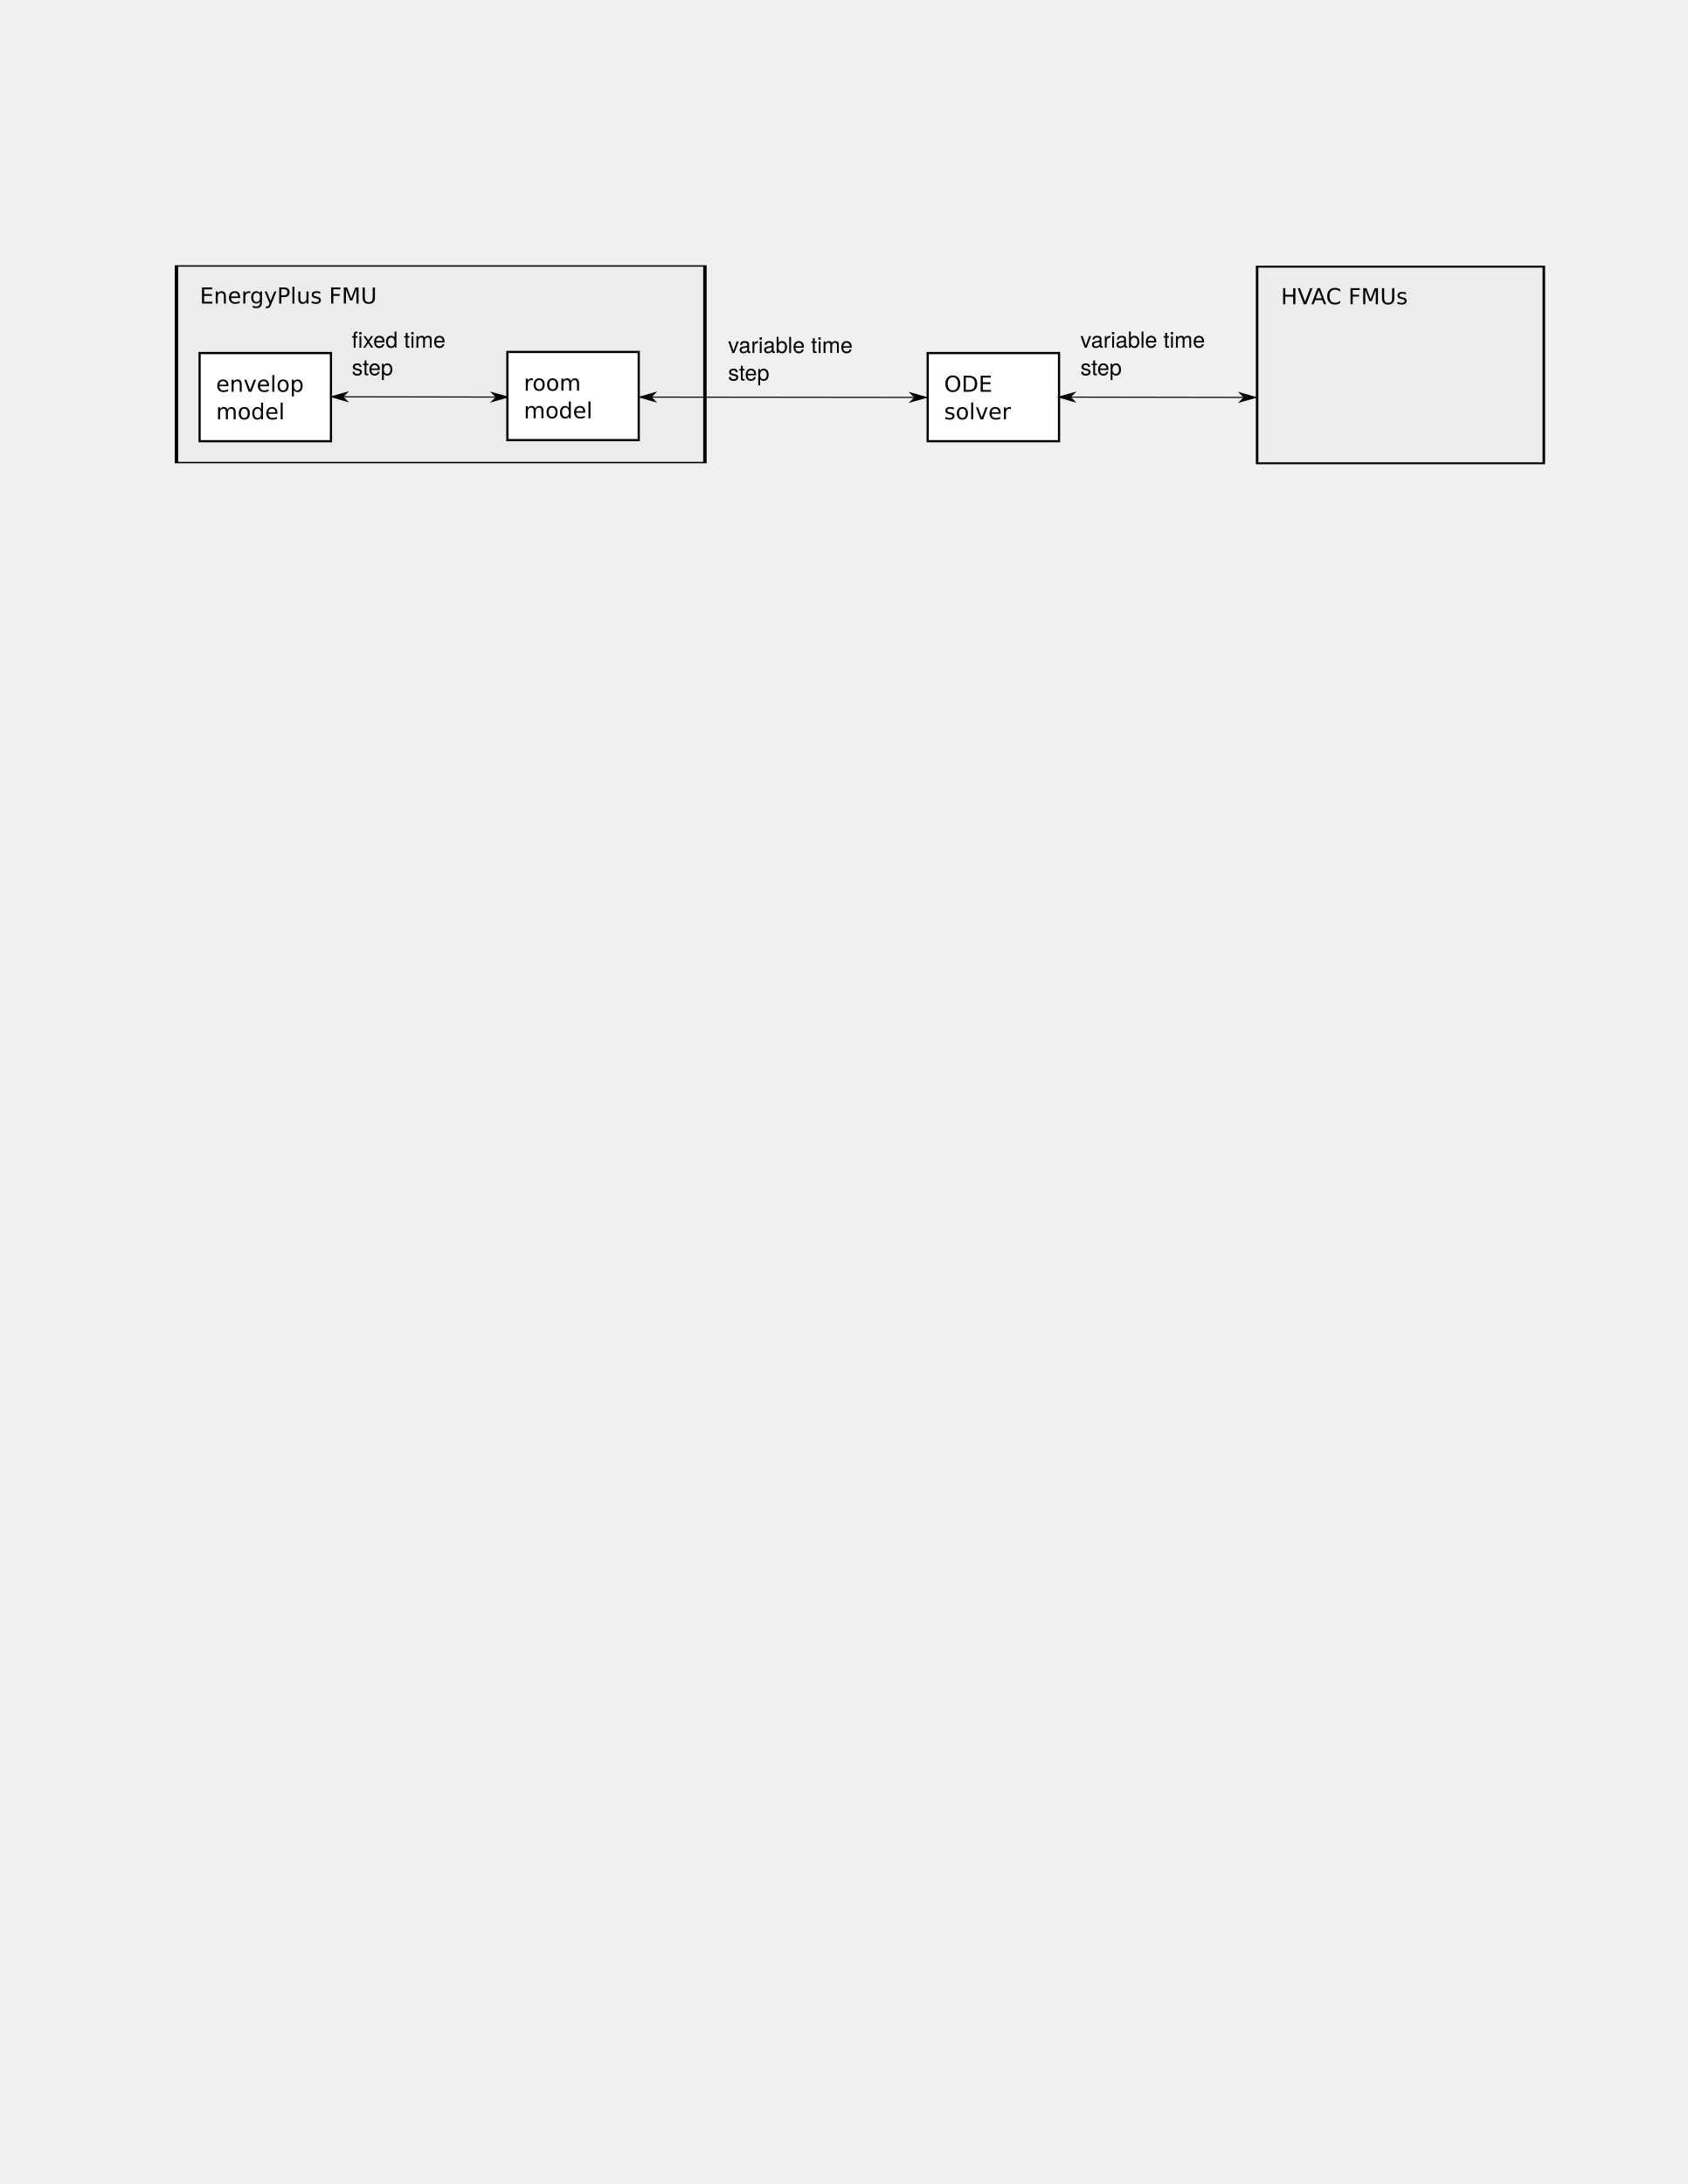
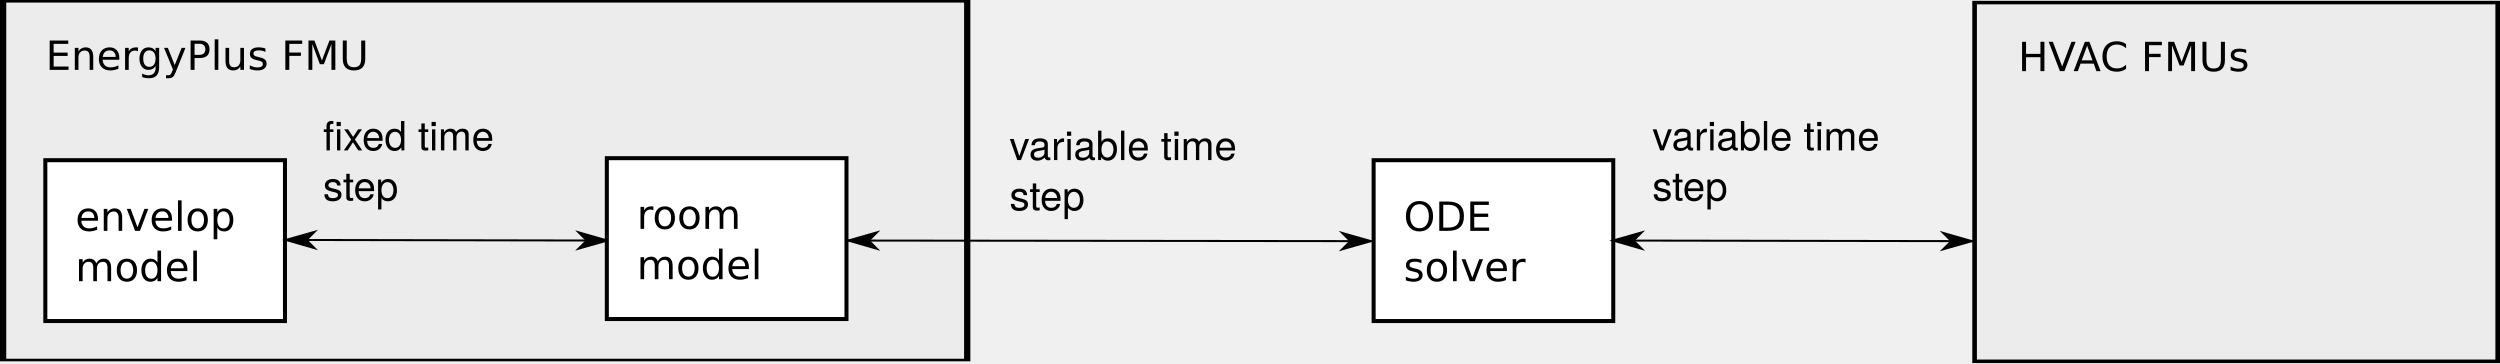
- <svg xmlns="http://www.w3.org/2000/svg" width="765" height="990" id="svg2" version="1.1">
+ <svg xmlns="http://www.w3.org/2000/svg" width="621.097" height="90.197" id="svg2" version="1.1">
  <defs id="defs4">
-     <marker orient="auto" refY="0.0" refX="0.0" id="Arrow1Lstart" style="overflow:visible">
-       <path id="path4331" d="M 0.0,0.0 L 5.0,-5.0 L -12.5,0.0 L 5.0,5.0 L 0.0,0.0 z " style="fill-rule:evenodd;stroke:#000000;stroke-width:1.0pt" transform="scale(0.8) translate(12.5,0)" />
+     <marker orient="auto" refY="0" refX="0" id="Arrow1Lstart" style="overflow:visible">
+       <path id="path4331" d="M 0,0 5,-5 -12.5,0 5,5 0,0 Z" style="fill-rule:evenodd;stroke:#000000;stroke-width:1pt" transform="matrix(0.8,0,0,0.8,10,0)" />
    </marker>
-     <marker orient="auto" refY="0.0" refX="0.0" id="Arrow2Lstart" style="overflow:visible">
-       <path id="path4349" style="fill-rule:evenodd;stroke-width:0.625;stroke-linejoin:round" d="M 8.719,4.034 L -2.207,0.016 L 8.719,-4.002 C 6.973,-1.63 6.983,1.616 8.719,4.034 z " transform="scale(1.1) translate(1,0)" />
+     <marker orient="auto" refY="0" refX="0" id="Arrow2Lstart" style="overflow:visible">
+       <path id="path4349" style="fill-rule:evenodd;stroke-width:0.625;stroke-linejoin:round" d="M 8.719,4.034 -2.207,0.016 8.719,-4.002 c -1.745,2.372 -1.735,5.617 -6e-7,8.035 z" transform="matrix(1.1,0,0,1.1,1.1,0)" />
    </marker>
-     <marker orient="auto" refY="0.0" refX="0.0" id="Arrow1Mend" style="overflow:visible;">
-       <path id="path4340" d="M 0.0,0.0 L 5.0,-5.0 L -12.5,0.0 L 5.0,5.0 L 0.0,0.0 z " style="fill-rule:evenodd;stroke:#000000;stroke-width:1.0pt;" transform="scale(0.4) rotate(180) translate(10,0)" />
+     <marker orient="auto" refY="0" refX="0" id="Arrow1Mend" style="overflow:visible">
+       <path id="path4340" d="M 0,0 5,-5 -12.5,0 5,5 0,0 Z" style="fill-rule:evenodd;stroke:#000000;stroke-width:1pt" transform="matrix(-0.4,0,0,-0.4,-4,0)" />
    </marker>
-     <marker orient="auto" refY="0.0" refX="0.0" id="Arrow2Lend" style="overflow:visible;">
-       <path id="path4352" style="fill-rule:evenodd;stroke-width:0.625;stroke-linejoin:round;" d="M 8.719,4.034 L -2.207,0.016 L 8.719,-4.002 C 6.973,-1.63 6.983,1.616 8.719,4.034 z " transform="scale(1.1) rotate(180) translate(1,0)" />
+     <marker orient="auto" refY="0" refX="0" id="Arrow2Lend" style="overflow:visible">
+       <path id="path4352" style="fill-rule:evenodd;stroke-width:0.625;stroke-linejoin:round" d="M 8.719,4.034 -2.207,0.016 8.719,-4.002 c -1.745,2.372 -1.735,5.617 -6e-7,8.035 z" transform="matrix(-1.1,0,0,-1.1,-1.1,0)" />
    </marker>
-     <marker orient="auto" refY="0.0" refX="0.0" id="Arrow1Lend" style="overflow:visible;">
-       <path id="path3898" d="M 0.0,0.0 L 5.0,-5.0 L -12.5,0.0 L 5.0,5.0 L 0.0,0.0 z " style="fill-rule:evenodd;stroke:#000000;stroke-width:1.0pt;" transform="scale(0.8) rotate(180) translate(12.5,0)" />
+     <marker orient="auto" refY="0" refX="0" id="Arrow1Lend" style="overflow:visible">
+       <path id="path3898" d="M 0,0 5,-5 -12.5,0 5,5 0,0 Z" style="fill-rule:evenodd;stroke:#000000;stroke-width:1pt" transform="matrix(-0.8,0,0,-0.8,-10,0)" />
    </marker>
    <marker orient="auto" refY="0" refX="0" id="Arrow1Lstart-9" style="overflow:visible">
-       <path id="path4331-9" d="M 0,0 5,-5 -12.5,0 5,5 0,0 z" style="fill-rule:evenodd;stroke:#000000;stroke-width:1pt" transform="matrix(0.8,0,0,0.8,10,0)" />
+       <path id="path4331-9" d="M 0,0 5,-5 -12.5,0 5,5 0,0 Z" style="fill-rule:evenodd;stroke:#000000;stroke-width:1pt" transform="matrix(0.8,0,0,0.8,10,0)" />
    </marker>
    <marker orient="auto" refY="0" refX="0" id="Arrow1Lend-2" style="overflow:visible">
-       <path id="path3898-7" d="M 0,0 5,-5 -12.5,0 5,5 0,0 z" style="fill-rule:evenodd;stroke:#000000;stroke-width:1pt" transform="matrix(-0.8,0,0,-0.8,-10,0)" />
+       <path id="path3898-7" d="M 0,0 5,-5 -12.5,0 5,5 0,0 Z" style="fill-rule:evenodd;stroke:#000000;stroke-width:1pt" transform="matrix(-0.8,0,0,-0.8,-10,0)" />
    </marker>
    <marker orient="auto" refY="0" refX="0" id="Arrow1Lstart-3" style="overflow:visible">
-       <path id="path4331-2" d="M 0,0 5,-5 -12.5,0 5,5 0,0 z" style="fill-rule:evenodd;stroke:#000000;stroke-width:1pt" transform="matrix(0.8,0,0,0.8,10,0)" />
+       <path id="path4331-2" d="M 0,0 5,-5 -12.5,0 5,5 0,0 Z" style="fill-rule:evenodd;stroke:#000000;stroke-width:1pt" transform="matrix(0.8,0,0,0.8,10,0)" />
    </marker>
    <marker orient="auto" refY="0" refX="0" id="Arrow1Lend-0" style="overflow:visible">
-       <path id="path3898-5" d="M 0,0 5,-5 -12.5,0 5,5 0,0 z" style="fill-rule:evenodd;stroke:#000000;stroke-width:1pt" transform="matrix(-0.8,0,0,-0.8,-10,0)" />
+       <path id="path3898-5" d="M 0,0 5,-5 -12.5,0 5,5 0,0 Z" style="fill-rule:evenodd;stroke:#000000;stroke-width:1pt" transform="matrix(-0.8,0,0,-0.8,-10,0)" />
    </marker>
    <marker orient="auto" refY="0" refX="0" id="Arrow1Lstart-1" style="overflow:visible">
-       <path id="path4331-99" d="M 0,0 5,-5 -12.5,0 5,5 0,0 z" style="fill-rule:evenodd;stroke:#000000;stroke-width:1pt" transform="matrix(0.8,0,0,0.8,10,0)" />
+       <path id="path4331-99" d="M 0,0 5,-5 -12.5,0 5,5 0,0 Z" style="fill-rule:evenodd;stroke:#000000;stroke-width:1pt" transform="matrix(0.8,0,0,0.8,10,0)" />
    </marker>
    <marker orient="auto" refY="0" refX="0" id="Arrow1Lend-4" style="overflow:visible">
-       <path id="path3898-76" d="M 0,0 5,-5 -12.5,0 5,5 0,0 z" style="fill-rule:evenodd;stroke:#000000;stroke-width:1pt" transform="matrix(-0.8,0,0,-0.8,-10,0)" />
+       <path id="path3898-76" d="M 0,0 5,-5 -12.5,0 5,5 0,0 Z" style="fill-rule:evenodd;stroke:#000000;stroke-width:1pt" transform="matrix(-0.8,0,0,-0.8,-10,0)" />
    </marker>
  </defs>
-   <g id="layer1" transform="translate(0,-62.36218)">
+   <g id="layer1" transform="translate(-79.20381,-182.6021)">
    <g transform="matrix(2.677349,0,0,2.04254,324.2222,-269.9117)" id="g3111-6-2" style="fill:#ececec">
-       <rect transform="scale(-1,1)" y="221.857" x="-140.253" height="43.633" width="48.54" id="rect3069-1-0-4" style="fill:#ececec;fill-opacity:1;fill-rule:nonzero;stroke:#000000;stroke-width:0.428;stroke-linecap:butt;stroke-linejoin:miter;stroke-miterlimit:4;stroke-opacity:1;stroke-dasharray:none" />
+       <rect transform="scale(-1,1)" y="221.857" x="-140.253" height="43.633" width="48.54" id="rect3069-1-0-4" style="fill:#ececec;fill-opacity:1;fill-rule:nonzero;stroke:#000000;stroke-width:0.428;stroke-linecap:butt;stroke-linejoin:miter;stroke-miterlimit:4;stroke-dasharray:none;stroke-opacity:1" />
    </g>
-     <text xml:space="preserve" style="font-size:12px;font-style:normal;font-variant:normal;font-weight:normal;font-stretch:normal;text-align:start;line-height:125%;letter-spacing:0px;word-spacing:0px;writing-mode:lr-tb;text-anchor:start;fill:#000000;fill-opacity:1;stroke:none;font-family:Bitstream Vera Sans;-inkscape-font-specification:Bitstream Vera Sans" x="580.581" y="200.277" id="text4398-8-0-2-2-7-7">
+     <text xml:space="preserve" style="font-style:normal;font-variant:normal;font-weight:normal;font-stretch:normal;font-size:12px;line-height:125%;font-family:'Bitstream Vera Sans';-inkscape-font-specification:'Bitstream Vera Sans';text-align:start;letter-spacing:0px;word-spacing:0px;writing-mode:lr-tb;text-anchor:start;fill:#000000;fill-opacity:1;stroke:none" x="580.581" y="200.277" id="text4398-8-0-2-2-7-7">
      <tspan id="tspan3187-3-7-4" x="580.581" y="200.277" style="font-size:10px">HVAC FMUs</tspan>
    </text>
    <g id="g7667" transform="translate(20,0)">
      <g style="fill:#ececec" id="g3111-6" transform="matrix(4.934511,0,0,2.04254,-392.5803,-270.2288)">
-         <rect style="fill:#ececec;fill-opacity:1;fill-rule:nonzero;stroke:#000000;stroke-width:0.315;stroke-linecap:butt;stroke-linejoin:miter;stroke-miterlimit:4;stroke-opacity:1;stroke-dasharray:none" id="rect3069-1-0" width="48.54" height="43.633" x="-140.253" y="221.857" transform="scale(-1,1)" />
+         <rect style="fill:#ececec;fill-opacity:1;fill-rule:nonzero;stroke:#000000;stroke-width:0.315;stroke-linecap:butt;stroke-linejoin:miter;stroke-miterlimit:4;stroke-dasharray:none;stroke-opacity:1" id="rect3069-1-0" width="48.54" height="43.633" x="-140.253" y="221.857" transform="scale(-1,1)" />
      </g>
-       <text id="text4398-8-0-2-2-7" y="199.96" x="70.562" style="font-size:12px;font-style:normal;font-variant:normal;font-weight:normal;font-stretch:normal;text-align:start;line-height:125%;letter-spacing:0px;word-spacing:0px;writing-mode:lr-tb;text-anchor:start;fill:#000000;fill-opacity:1;stroke:none;font-family:Bitstream Vera Sans;-inkscape-font-specification:Bitstream Vera Sans" xml:space="preserve">
+       <text id="text4398-8-0-2-2-7" y="199.96" x="70.562" style="font-style:normal;font-variant:normal;font-weight:normal;font-stretch:normal;font-size:12px;line-height:125%;font-family:'Bitstream Vera Sans';-inkscape-font-specification:'Bitstream Vera Sans';text-align:start;letter-spacing:0px;word-spacing:0px;writing-mode:lr-tb;text-anchor:start;fill:#000000;fill-opacity:1;stroke:none" xml:space="preserve">
        <tspan style="font-size:10px" y="199.96" x="70.562" id="tspan3187-3-7">EnergyPlus FMU</tspan>
      </text>
    </g>
-     <text xml:space="preserve" style="font-size:12px;font-style:normal;font-variant:normal;font-weight:normal;font-stretch:normal;text-align:start;line-height:125%;letter-spacing:0px;word-spacing:0px;writing-mode:lr-tb;text-anchor:start;fill:#000000;fill-opacity:1;stroke:none;font-family:Bitstream Vera Sans;-inkscape-font-specification:Bitstream Vera Sans" x="336.339" y="166.711" id="text5840">
+     <text xml:space="preserve" style="font-style:normal;font-variant:normal;font-weight:normal;font-stretch:normal;font-size:12px;line-height:125%;font-family:'Bitstream Vera Sans';-inkscape-font-specification:'Bitstream Vera Sans';text-align:start;letter-spacing:0px;word-spacing:0px;writing-mode:lr-tb;text-anchor:start;fill:#000000;fill-opacity:1;stroke:none" x="336.339" y="166.711" id="text5840">
      <tspan id="tspan5842" x="336.339" y="166.711" />
    </text>
    <g id="g3111">
-       <rect transform="scale(-1,1)" y="222.4" x="-150" height="39.962" width="59.535" id="rect3069-1" style="fill:#ffffff;fill-opacity:1;fill-rule:nonzero;stroke:#000000;stroke-width:1;stroke-linecap:butt;stroke-linejoin:miter;stroke-miterlimit:4;stroke-opacity:1;stroke-dasharray:none" />
-       <text id="text4398-8" y="239.96" x="97.92" style="font-size:12px;font-style:normal;font-variant:normal;font-weight:normal;font-stretch:normal;text-align:start;line-height:125%;letter-spacing:0px;word-spacing:0px;writing-mode:lr-tb;text-anchor:start;fill:#000000;fill-opacity:1;stroke:none;font-family:Bitstream Vera Sans;-inkscape-font-specification:Bitstream Vera Sans" xml:space="preserve">
+       <rect transform="scale(-1,1)" y="222.4" x="-150" height="39.962" width="59.535" id="rect3069-1" style="fill:#ffffff;fill-opacity:1;fill-rule:nonzero;stroke:#000000;stroke-width:1;stroke-linecap:butt;stroke-linejoin:miter;stroke-miterlimit:4;stroke-dasharray:none;stroke-opacity:1" />
+       <text id="text4398-8" y="239.96" x="97.92" style="font-style:normal;font-variant:normal;font-weight:normal;font-stretch:normal;font-size:12px;line-height:125%;font-family:'Bitstream Vera Sans';-inkscape-font-specification:'Bitstream Vera Sans';text-align:start;letter-spacing:0px;word-spacing:0px;writing-mode:lr-tb;text-anchor:start;fill:#000000;fill-opacity:1;stroke:none" xml:space="preserve">
        <tspan style="font-size:10px" y="239.96" x="97.92" id="tspan4402-3">envelop</tspan>
        <tspan style="font-size:10px" id="tspan3839" y="252.46" x="97.92">model</tspan>
      </text>
    </g>
-     <path style="fill:none;stroke:#000000;stroke-width:0.5;stroke-linecap:square;stroke-linejoin:miter;stroke-miterlimit:4;stroke-opacity:1;stroke-dasharray:none;marker-start:url(#Arrow1Lstart);marker-end:url(#Arrow1Lend)" d="m 230,242.362 c -79.715,-0.151 -79.715,-0.151 -79.715,-0.151" id="path4380" />
-     <flowRoot xml:space="preserve" id="flowRoot3068" style="fill:black;stroke:none;stroke-opacity:1;stroke-width:1px;stroke-linejoin:miter;stroke-linecap:butt;fill-opacity:1;font-family:Bitstream Vera Sans;font-style:normal;font-weight:normal;font-size:12px;-inkscape-font-specification:Bitstream Vera Sans;font-stretch:normal;font-variant:normal;text-anchor:start;text-align:start;writing-mode:lr;line-height:125%;letter-spacing:0px;word-spacing:0px">
+     <path style="fill:none;stroke:#000000;stroke-width:0.5;stroke-linecap:square;stroke-linejoin:miter;stroke-miterlimit:4;stroke-dasharray:none;stroke-opacity:1;marker-start:url(#Arrow1Lstart);marker-end:url(#Arrow1Lend)" d="m 230,242.362 c -79.715,-0.151 -79.715,-0.151 -79.715,-0.151" id="path4380" />
+     <flowRoot xml:space="preserve" id="flowRoot3068" style="font-style:normal;font-variant:normal;font-weight:normal;font-stretch:normal;font-size:12px;line-height:125%;font-family:'Bitstream Vera Sans';-inkscape-font-specification:'Bitstream Vera Sans';text-align:start;letter-spacing:0px;word-spacing:0px;writing-mode:lr-tb;text-anchor:start;fill:#000000;fill-opacity:1;stroke:none;stroke-width:1px;stroke-linecap:butt;stroke-linejoin:miter;stroke-opacity:1">
      <flowRegion id="flowRegion3070">
        <rect id="rect3072" width="28.633" height="46.455" x="51.714" y="309.239" />
      </flowRegion>
      <flowPara id="flowPara3074" />
    </flowRoot>
    <g transform="translate(139.5,-0.499992)" id="g3111-8">
-       <rect transform="scale(-1,1)" y="222.4" x="-150" height="39.962" width="59.535" id="rect3069-1-9" style="fill:#ffffff;fill-opacity:1;fill-rule:nonzero;stroke:#000000;stroke-width:1;stroke-linecap:butt;stroke-linejoin:miter;stroke-miterlimit:4;stroke-opacity:1;stroke-dasharray:none" />
-       <text id="text4398-8-0" y="239.96" x="97.92" style="font-size:12px;font-style:normal;font-variant:normal;font-weight:normal;font-stretch:normal;text-align:start;line-height:125%;letter-spacing:0px;word-spacing:0px;writing-mode:lr-tb;text-anchor:start;fill:#000000;fill-opacity:1;stroke:none;font-family:Bitstream Vera Sans;-inkscape-font-specification:Bitstream Vera Sans" xml:space="preserve">
+       <rect transform="scale(-1,1)" y="222.4" x="-150" height="39.962" width="59.535" id="rect3069-1-9" style="fill:#ffffff;fill-opacity:1;fill-rule:nonzero;stroke:#000000;stroke-width:1;stroke-linecap:butt;stroke-linejoin:miter;stroke-miterlimit:4;stroke-dasharray:none;stroke-opacity:1" />
+       <text id="text4398-8-0" y="239.96" x="97.92" style="font-style:normal;font-variant:normal;font-weight:normal;font-stretch:normal;font-size:12px;line-height:125%;font-family:'Bitstream Vera Sans';-inkscape-font-specification:'Bitstream Vera Sans';text-align:start;letter-spacing:0px;word-spacing:0px;writing-mode:lr-tb;text-anchor:start;fill:#000000;fill-opacity:1;stroke:none" xml:space="preserve">
        <tspan style="font-size:10px" id="tspan3839-5" y="239.96" x="97.92">room</tspan>
        <tspan style="font-size:10px" y="252.46" x="97.92" id="tspan3179">model</tspan>
      </text>
    </g>
-     <rect style="fill:#ffffff;fill-opacity:1;fill-rule:nonzero;stroke:#000000;stroke-width:1;stroke-linecap:butt;stroke-linejoin:miter;stroke-miterlimit:4;stroke-opacity:1;stroke-dasharray:none" id="rect3069-1-9-0" width="59.535" height="39.962" x="-480" y="222.4" transform="scale(-1,1)" />
-     <text xml:space="preserve" style="font-size:12px;font-style:normal;font-variant:normal;font-weight:normal;font-stretch:normal;text-align:start;line-height:125%;letter-spacing:0px;word-spacing:0px;writing-mode:lr-tb;text-anchor:start;fill:#000000;fill-opacity:1;stroke:none;font-family:Bitstream Vera Sans;-inkscape-font-specification:Bitstream Vera Sans" x="427.92" y="239.96" id="text4398-8-0-2">
+     <rect style="fill:#ffffff;fill-opacity:1;fill-rule:nonzero;stroke:#000000;stroke-width:1;stroke-linecap:butt;stroke-linejoin:miter;stroke-miterlimit:4;stroke-dasharray:none;stroke-opacity:1" id="rect3069-1-9-0" width="59.535" height="39.962" x="-480" y="222.4" transform="scale(-1,1)" />
+     <text xml:space="preserve" style="font-style:normal;font-variant:normal;font-weight:normal;font-stretch:normal;font-size:12px;line-height:125%;font-family:'Bitstream Vera Sans';-inkscape-font-specification:'Bitstream Vera Sans';text-align:start;letter-spacing:0px;word-spacing:0px;writing-mode:lr-tb;text-anchor:start;fill:#000000;fill-opacity:1;stroke:none" x="427.92" y="239.96" id="text4398-8-0-2">
      <tspan x="427.92" y="239.96" style="font-size:10px" id="tspan7601">ODE</tspan>
      <tspan x="427.92" y="252.46" style="font-size:10px" id="tspan7605">solver</tspan>
    </text>
-     <text xml:space="preserve" style="font-size:12px;font-style:normal;font-variant:normal;font-weight:normal;font-stretch:normal;text-align:start;line-height:125%;letter-spacing:0px;word-spacing:0px;writing-mode:lr-tb;text-anchor:start;fill:#000000;fill-opacity:1;stroke:none;font-family:Bitstream Vera Sans;-inkscape-font-specification:Bitstream Vera Sans" x="159.448" y="219.96" id="text4398-8-38-3">
-       <tspan x="159.448" y="219.96" style="font-size:10px;font-family:Helvetica Neue;-inkscape-font-specification:Helvetica Neue" id="tspan7399">fixed time</tspan>
-       <tspan x="159.448" y="232.46" style="font-size:10px;font-family:Helvetica Neue;-inkscape-font-specification:Helvetica Neue" id="tspan7403">step</tspan>
+     <text xml:space="preserve" style="font-style:normal;font-variant:normal;font-weight:normal;font-stretch:normal;font-size:12px;line-height:125%;font-family:'Bitstream Vera Sans';-inkscape-font-specification:'Bitstream Vera Sans';text-align:start;letter-spacing:0px;word-spacing:0px;writing-mode:lr-tb;text-anchor:start;fill:#000000;fill-opacity:1;stroke:none" x="159.448" y="219.96" id="text4398-8-38-3">
+       <tspan x="159.448" y="219.96" style="font-size:10px;font-family:'Helvetica Neue';-inkscape-font-specification:'Helvetica Neue'" id="tspan7399">fixed time</tspan>
+       <tspan x="159.448" y="232.46" style="font-size:10px;font-family:'Helvetica Neue';-inkscape-font-specification:'Helvetica Neue'" id="tspan7403">step</tspan>
    </text>
-     <text xml:space="preserve" style="font-size:12px;font-style:normal;font-variant:normal;font-weight:normal;font-stretch:normal;text-align:start;line-height:125%;letter-spacing:0px;word-spacing:0px;writing-mode:lr-tb;text-anchor:start;fill:#000000;fill-opacity:1;stroke:none;font-family:Bitstream Vera Sans;-inkscape-font-specification:Bitstream Vera Sans" x="330" y="222.362" id="text4398-8-38-3-5">
-       <tspan x="330" y="222.362" style="font-size:10px;font-family:Helvetica Neue;-inkscape-font-specification:Helvetica Neue" id="tspan7399-1">variable time</tspan>
-       <tspan x="330" y="234.862" style="font-size:10px;font-family:Helvetica Neue;-inkscape-font-specification:Helvetica Neue" id="tspan7403-0">step</tspan>
+     <text xml:space="preserve" style="font-style:normal;font-variant:normal;font-weight:normal;font-stretch:normal;font-size:12px;line-height:125%;font-family:'Bitstream Vera Sans';-inkscape-font-specification:'Bitstream Vera Sans';text-align:start;letter-spacing:0px;word-spacing:0px;writing-mode:lr-tb;text-anchor:start;fill:#000000;fill-opacity:1;stroke:none" x="330" y="222.362" id="text4398-8-38-3-5">
+       <tspan x="330" y="222.362" style="font-size:10px;font-family:'Helvetica Neue';-inkscape-font-specification:'Helvetica Neue'" id="tspan7399-1">variable time</tspan>
+       <tspan x="330" y="234.862" style="font-size:10px;font-family:'Helvetica Neue';-inkscape-font-specification:'Helvetica Neue'" id="tspan7403-0">step</tspan>
    </text>
-     <path style="fill:none;stroke:#000000;stroke-width:0.5;stroke-linecap:square;stroke-linejoin:miter;stroke-miterlimit:4;stroke-opacity:1;stroke-dasharray:none;marker-start:url(#Arrow1Lstart);marker-end:url(#Arrow1Lend)" d="M 419.715,242.513 C 290,242.362 290,242.362 290,242.362" id="path4380-7" />
-     <text xml:space="preserve" style="font-size:12px;font-style:normal;font-variant:normal;font-weight:normal;font-stretch:normal;text-align:start;line-height:125%;letter-spacing:0px;word-spacing:0px;writing-mode:lr-tb;text-anchor:start;fill:#000000;fill-opacity:1;stroke:none;font-family:Bitstream Vera Sans;-inkscape-font-specification:Bitstream Vera Sans" x="489.702" y="219.96" id="text4398-8-38-3-5-1">
-       <tspan x="489.702" y="219.96" style="font-size:10px;font-family:Helvetica Neue;-inkscape-font-specification:Helvetica Neue" id="tspan7399-1-4">variable time</tspan>
-       <tspan x="489.702" y="232.46" style="font-size:10px;font-family:Helvetica Neue;-inkscape-font-specification:Helvetica Neue" id="tspan7403-0-5">step</tspan>
+     <path style="fill:none;stroke:#000000;stroke-width:0.5;stroke-linecap:square;stroke-linejoin:miter;stroke-miterlimit:4;stroke-dasharray:none;stroke-opacity:1;marker-start:url(#Arrow1Lstart);marker-end:url(#Arrow1Lend)" d="M 419.715,242.513 C 290,242.362 290,242.362 290,242.362" id="path4380-7" />
+     <text xml:space="preserve" style="font-style:normal;font-variant:normal;font-weight:normal;font-stretch:normal;font-size:12px;line-height:125%;font-family:'Bitstream Vera Sans';-inkscape-font-specification:'Bitstream Vera Sans';text-align:start;letter-spacing:0px;word-spacing:0px;writing-mode:lr-tb;text-anchor:start;fill:#000000;fill-opacity:1;stroke:none" x="489.702" y="219.96" id="text4398-8-38-3-5-1">
+       <tspan x="489.702" y="219.96" style="font-size:10px;font-family:'Helvetica Neue';-inkscape-font-specification:'Helvetica Neue'" id="tspan7399-1-4">variable time</tspan>
+       <tspan x="489.702" y="232.46" style="font-size:10px;font-family:'Helvetica Neue';-inkscape-font-specification:'Helvetica Neue'" id="tspan7403-0-5">step</tspan>
    </text>
-     <path style="fill:none;stroke:#000000;stroke-width:0.5;stroke-linecap:square;stroke-linejoin:miter;stroke-miterlimit:4;stroke-opacity:1;stroke-dasharray:none;marker-start:url(#Arrow1Lstart);marker-end:url(#Arrow1Lend)" d="M 569.021,242.513 C 480,242.362 480,242.362 480,242.362" id="path4380-7-5" />
+     <path style="fill:none;stroke:#000000;stroke-width:0.5;stroke-linecap:square;stroke-linejoin:miter;stroke-miterlimit:4;stroke-dasharray:none;stroke-opacity:1;marker-start:url(#Arrow1Lstart);marker-end:url(#Arrow1Lend)" d="M 569.021,242.513 C 480,242.362 480,242.362 480,242.362" id="path4380-7-5" />
  </g>
</svg>
